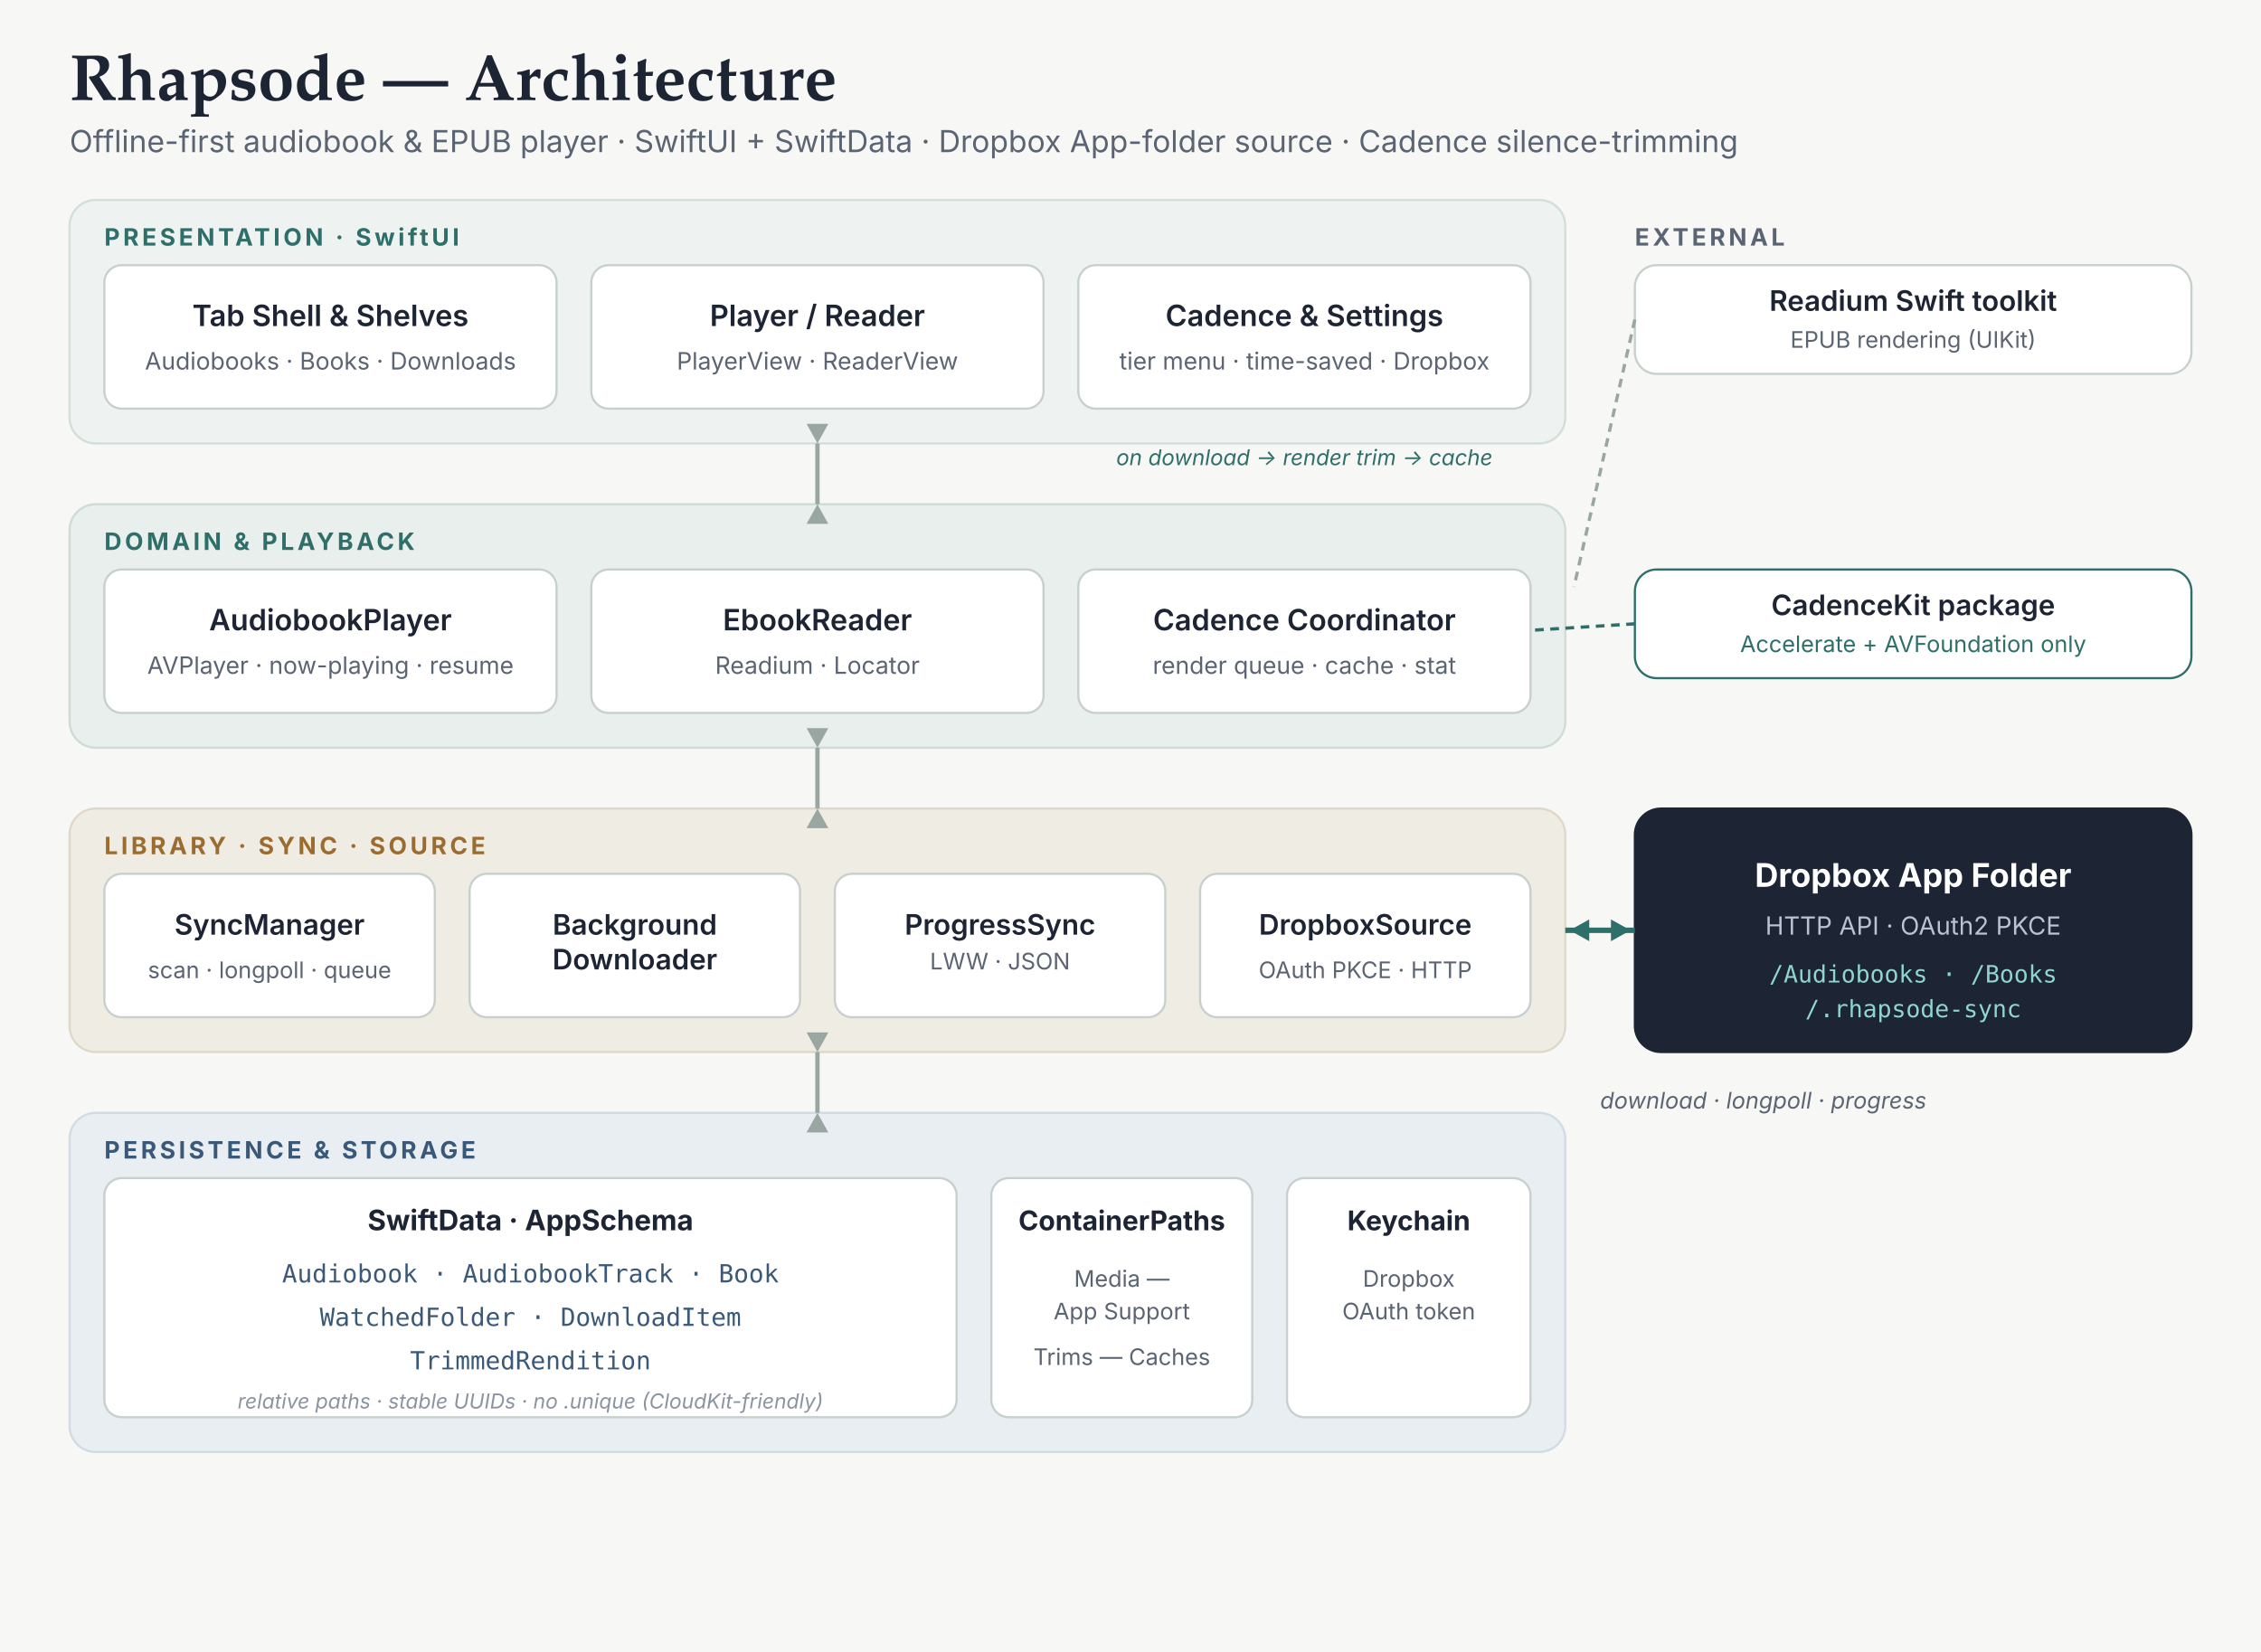
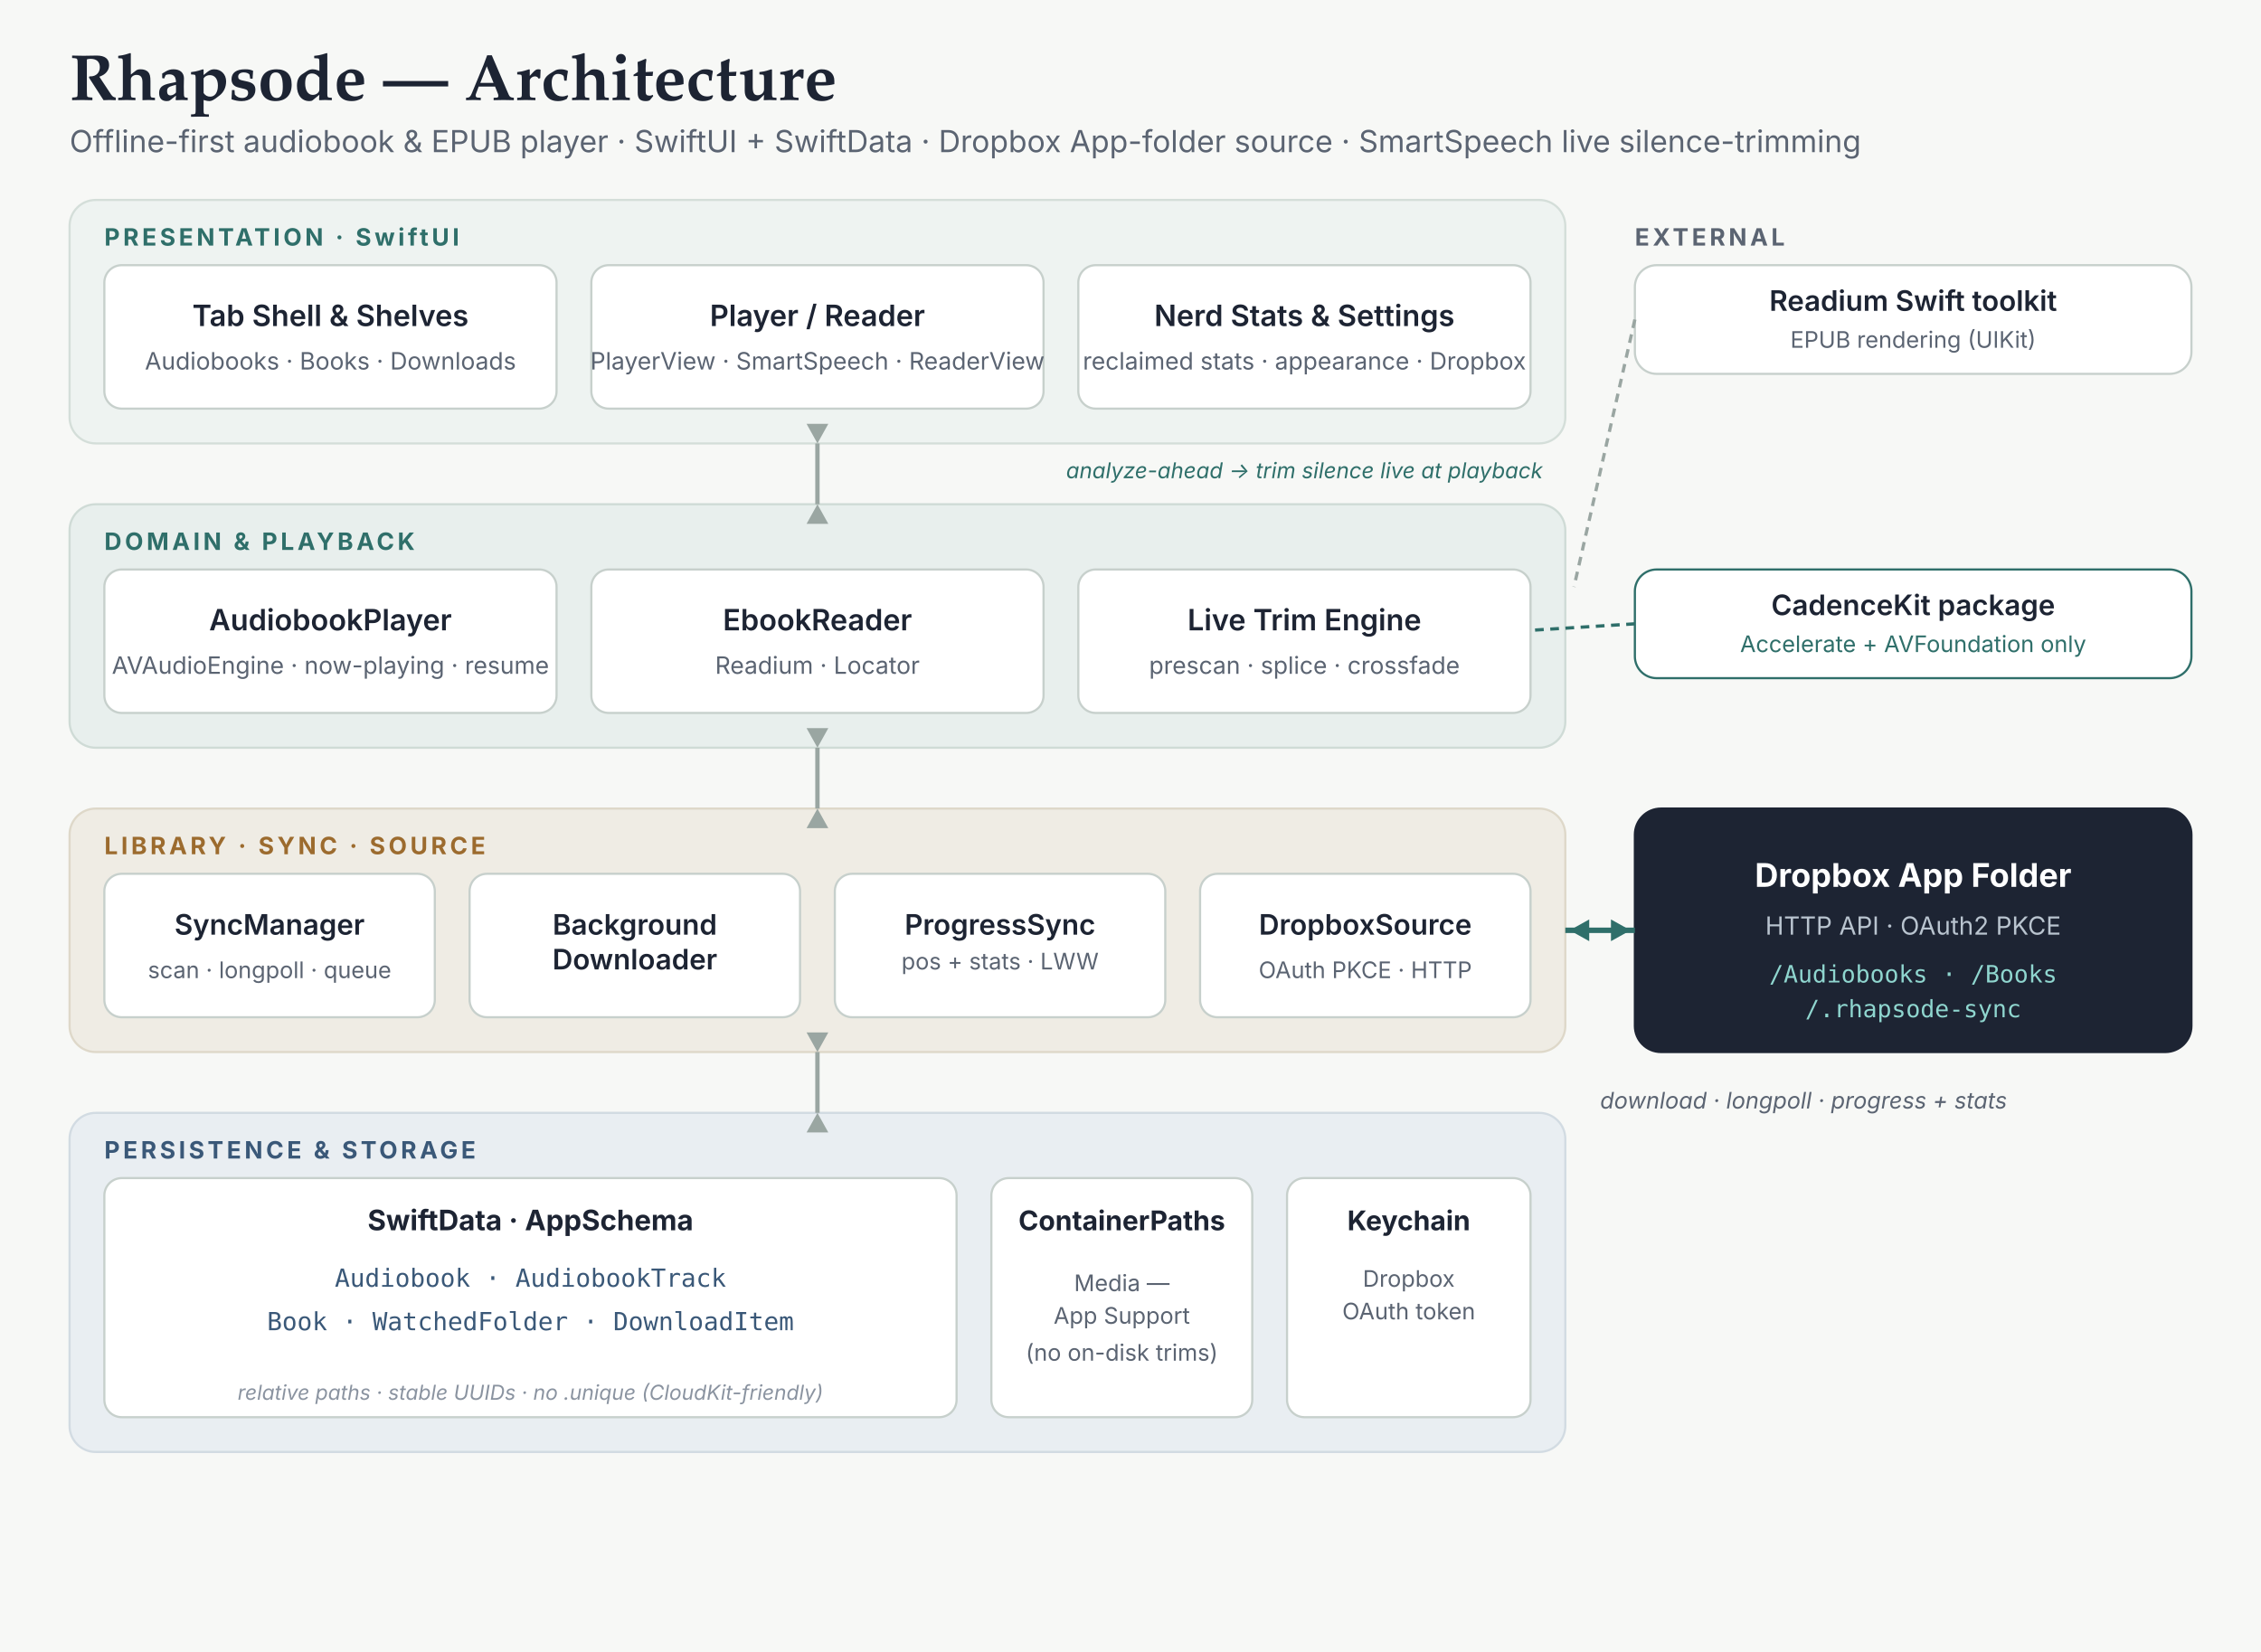
<svg xmlns="http://www.w3.org/2000/svg" viewBox="0 0 1040 760" font-family="-apple-system, Segoe UI, system-ui, sans-serif" role="img" aria-label="Rhapsode architecture diagram">
  <rect x="0" y="0" width="1040" height="760" fill="#f7f8f6" />
  <text x="32" y="46" font-family="Iowan Old Style, Palatino, Charter, Georgia, serif" font-size="30" font-weight="700" fill="#1d2433">Rhapsode — Architecture</text>
-   <text x="32" y="70" font-size="14" fill="#5b6472">Offline-first audiobook &amp; EPUB player · SwiftUI + SwiftData · Dropbox App-folder source · Cadence silence-trimming</text>
+   <text x="32" y="70" font-size="14" fill="#5b6472">Offline-first audiobook &amp; EPUB player · SwiftUI + SwiftData · Dropbox App-folder source · SmartSpeech live silence-trimming</text>
  <rect x="32" y="92" width="688" height="112" rx="12" fill="#eef3f1" stroke="#d4ded9" />
  <text x="48" y="113" font-size="11" font-weight="700" letter-spacing="1.5" fill="#2f6f6a">PRESENTATION · SwiftUI</text>
  <g fill="#ffffff" stroke="#c7d0cc">
    <rect x="48" y="122" width="208" height="66" rx="8" />
    <rect x="272" y="122" width="208" height="66" rx="8" />
    <rect x="496" y="122" width="208" height="66" rx="8" />
  </g>
  <g font-size="13.5" fill="#1d2433" text-anchor="middle" font-weight="600">
    <text x="152" y="150">Tab Shell &amp; Shelves</text>
    <text x="376" y="150">Player / Reader</text>
-     <text x="600" y="150">Cadence &amp; Settings</text>
+     <text x="600" y="150">Nerd Stats &amp; Settings</text>
  </g>
  <g font-size="11" fill="#5b6472" text-anchor="middle">
    <text x="152" y="170">Audiobooks · Books · Downloads</text>
-     <text x="376" y="170">PlayerView · ReaderView</text>
-     <text x="600" y="170">tier menu · time-saved · Dropbox</text>
+     <text x="376" y="170">PlayerView · SmartSpeech · ReaderView</text>
+     <text x="600" y="170">reclaimed stats · appearance · Dropbox</text>
  </g>
  <rect x="32" y="232" width="688" height="112" rx="12" fill="#e8efed" stroke="#cfdbd6" />
  <text x="48" y="253" font-size="11" font-weight="700" letter-spacing="1.5" fill="#2f6f6a">DOMAIN &amp; PLAYBACK</text>
  <g fill="#ffffff" stroke="#c7d0cc">
    <rect x="48" y="262" width="208" height="66" rx="8" />
    <rect x="272" y="262" width="208" height="66" rx="8" />
    <rect x="496" y="262" width="208" height="66" rx="8" />
  </g>
  <g font-size="13.5" fill="#1d2433" text-anchor="middle" font-weight="600">
    <text x="152" y="290">AudiobookPlayer</text>
    <text x="376" y="290">EbookReader</text>
-     <text x="600" y="290">Cadence Coordinator</text>
+     <text x="600" y="290">Live Trim Engine</text>
  </g>
  <g font-size="11" fill="#5b6472" text-anchor="middle">
-     <text x="152" y="310">AVPlayer · now-playing · resume</text>
+     <text x="152" y="310">AVAudioEngine · now-playing · resume</text>
    <text x="376" y="310">Readium · Locator</text>
-     <text x="600" y="310">render queue · cache · stat</text>
+     <text x="600" y="310">prescan · splice · crossfade</text>
  </g>
  <rect x="32" y="372" width="688" height="112" rx="12" fill="#efece4" stroke="#ded8c9" />
  <text x="48" y="393" font-size="11" font-weight="700" letter-spacing="1.5" fill="#9c6b2e">LIBRARY · SYNC · SOURCE</text>
  <g fill="#ffffff" stroke="#c7d0cc">
    <rect x="48" y="402" width="152" height="66" rx="8" />
    <rect x="216" y="402" width="152" height="66" rx="8" />
    <rect x="384" y="402" width="152" height="66" rx="8" />
    <rect x="552" y="402" width="152" height="66" rx="8" />
  </g>
  <g font-size="13" fill="#1d2433" text-anchor="middle" font-weight="600">
    <text x="124" y="430">SyncManager</text>
    <text x="292" y="430">Background</text>
    <text x="292" y="446">Downloader</text>
    <text x="460" y="430">ProgressSync</text>
    <text x="628" y="430">DropboxSource</text>
  </g>
  <g font-size="10.5" fill="#5b6472" text-anchor="middle">
    <text x="124" y="450">scan · longpoll · queue</text>
-     <text x="460" y="446">LWW · JSON</text>
+     <text x="460" y="446">pos + stats · LWW</text>
    <text x="628" y="450">OAuth PKCE · HTTP</text>
  </g>
  <rect x="32" y="512" width="688" height="156" rx="12" fill="#e9eef2" stroke="#d2dbe2" />
  <text x="48" y="533" font-size="11" font-weight="700" letter-spacing="1.5" fill="#3a5878">PERSISTENCE &amp; STORAGE</text>
  <g fill="#ffffff" stroke="#c7d0cc">
    <rect x="48" y="542" width="392" height="110" rx="8" />
    <rect x="456" y="542" width="120" height="110" rx="8" />
    <rect x="592" y="542" width="112" height="110" rx="8" />
  </g>
  <text x="244" y="566" font-size="13" font-weight="700" fill="#1d2433" text-anchor="middle">SwiftData · AppSchema</text>
  <g font-size="11.5" fill="#3a5878" text-anchor="middle" font-family="ui-monospace, SF Mono, Menlo, monospace">
-     <text x="244" y="590">Audiobook · AudiobookTrack · Book</text>
-     <text x="244" y="610">WatchedFolder · DownloadItem</text>
-     <text x="244" y="630">TrimmedRendition</text>
+     <text x="244" y="592">Audiobook · AudiobookTrack</text>
+     <text x="244" y="612">Book · WatchedFolder · DownloadItem</text>
  </g>
  <text x="516" y="566" font-size="12.5" font-weight="700" fill="#1d2433" text-anchor="middle">ContainerPaths</text>
  <g font-size="10.5" fill="#5b6472" text-anchor="middle">
-     <text x="516" y="592">Media —</text>
-     <text x="516" y="607">App Support</text>
-     <text x="516" y="628">Trims — Caches</text>
+     <text x="516" y="594">Media —</text>
+     <text x="516" y="609">App Support</text>
+     <text x="516" y="626">(no on-disk trims)</text>
  </g>
  <text x="648" y="566" font-size="12.5" font-weight="700" fill="#1d2433" text-anchor="middle">Keychain</text>
  <g font-size="10.5" fill="#5b6472" text-anchor="middle">
    <text x="648" y="592">Dropbox</text>
    <text x="648" y="607">OAuth token</text>
  </g>
-   <text x="244" y="648" font-size="9.5" fill="#8a93a0" text-anchor="middle" font-style="italic">relative paths · stable UUIDs · no .unique (CloudKit-friendly)</text>
+   <text x="244" y="644" font-size="9.5" fill="#8a93a0" text-anchor="middle" font-style="italic">relative paths · stable UUIDs · no .unique (CloudKit-friendly)</text>
  <text x="752" y="113" font-size="11" font-weight="700" letter-spacing="1.5" fill="#5b6472">EXTERNAL</text>
  <rect x="752" y="372" width="256" height="112" rx="12" fill="#1d2433" stroke="#1d2433" />
  <text x="880" y="408" font-size="15" font-weight="700" fill="#ffffff" text-anchor="middle">Dropbox App Folder</text>
  <text x="880" y="430" font-size="11.5" fill="#b9c4cf" text-anchor="middle">HTTP API · OAuth2 PKCE</text>
  <g font-size="11" fill="#8fd6cf" text-anchor="middle" font-family="ui-monospace, SF Mono, Menlo, monospace">
    <text x="880" y="452">/Audiobooks · /Books</text>
    <text x="880" y="468">/.rhapsode-sync</text>
  </g>
  <rect x="752" y="122" width="256" height="50" rx="10" fill="#ffffff" stroke="#c7d0cc" />
  <text x="880" y="143" font-size="13" font-weight="600" fill="#1d2433" text-anchor="middle">Readium Swift toolkit</text>
  <text x="880" y="160" font-size="10.5" fill="#5b6472" text-anchor="middle">EPUB rendering (UIKit)</text>
  <rect x="752" y="262" width="256" height="50" rx="10" fill="#ffffff" stroke="#2f6f6a" />
  <text x="880" y="283" font-size="13" font-weight="600" fill="#1d2433" text-anchor="middle">CadenceKit package</text>
  <text x="880" y="300" font-size="10.5" fill="#2f6f6a" text-anchor="middle">Accelerate + AVFoundation only</text>
  <g stroke="#9aa6a2" stroke-width="2">
    <line x1="376" y1="204" x2="376" y2="232" />
    <line x1="376" y1="344" x2="376" y2="372" />
    <line x1="376" y1="484" x2="376" y2="512" />
  </g>
  <g fill="#9aa6a2">
    <path d="M376 204 l-5 -9 h10 z" />
    <path d="M376 232 l-5 9 h10 z" />
    <path d="M376 344 l-5 -9 h10 z" />
    <path d="M376 372 l-5 9 h10 z" />
    <path d="M376 484 l-5 -9 h10 z" />
    <path d="M376 512 l-5 9 h10 z" />
  </g>
  <line x1="720" y1="428" x2="752" y2="428" stroke="#2f6f6a" stroke-width="2.5" />
  <path d="M722 428 l9 -5 v10 z" fill="#2f6f6a" />
  <path d="M750 428 l-9 -5 v10 z" fill="#2f6f6a" />
  <line x1="752" y1="147" x2="724" y2="270" stroke="#9aa6a2" stroke-width="1.5" stroke-dasharray="4 3" />
  <line x1="752" y1="287" x2="704" y2="290" stroke="#2f6f6a" stroke-width="1.5" stroke-dasharray="4 3" />
-   <text x="736" y="510" font-size="10.5" fill="#5b6472" font-style="italic">download · longpoll · progress</text>
-   <text x="600" y="214" font-size="10" fill="#2f6f6a" text-anchor="middle" font-style="italic">on download → render trim → cache</text>
+   <text x="736" y="510" font-size="10.5" fill="#5b6472" font-style="italic">download · longpoll · progress + stats</text>
+   <text x="600" y="220" font-size="10" fill="#2f6f6a" text-anchor="middle" font-style="italic">analyze-ahead → trim silence live at playback</text>
</svg>
